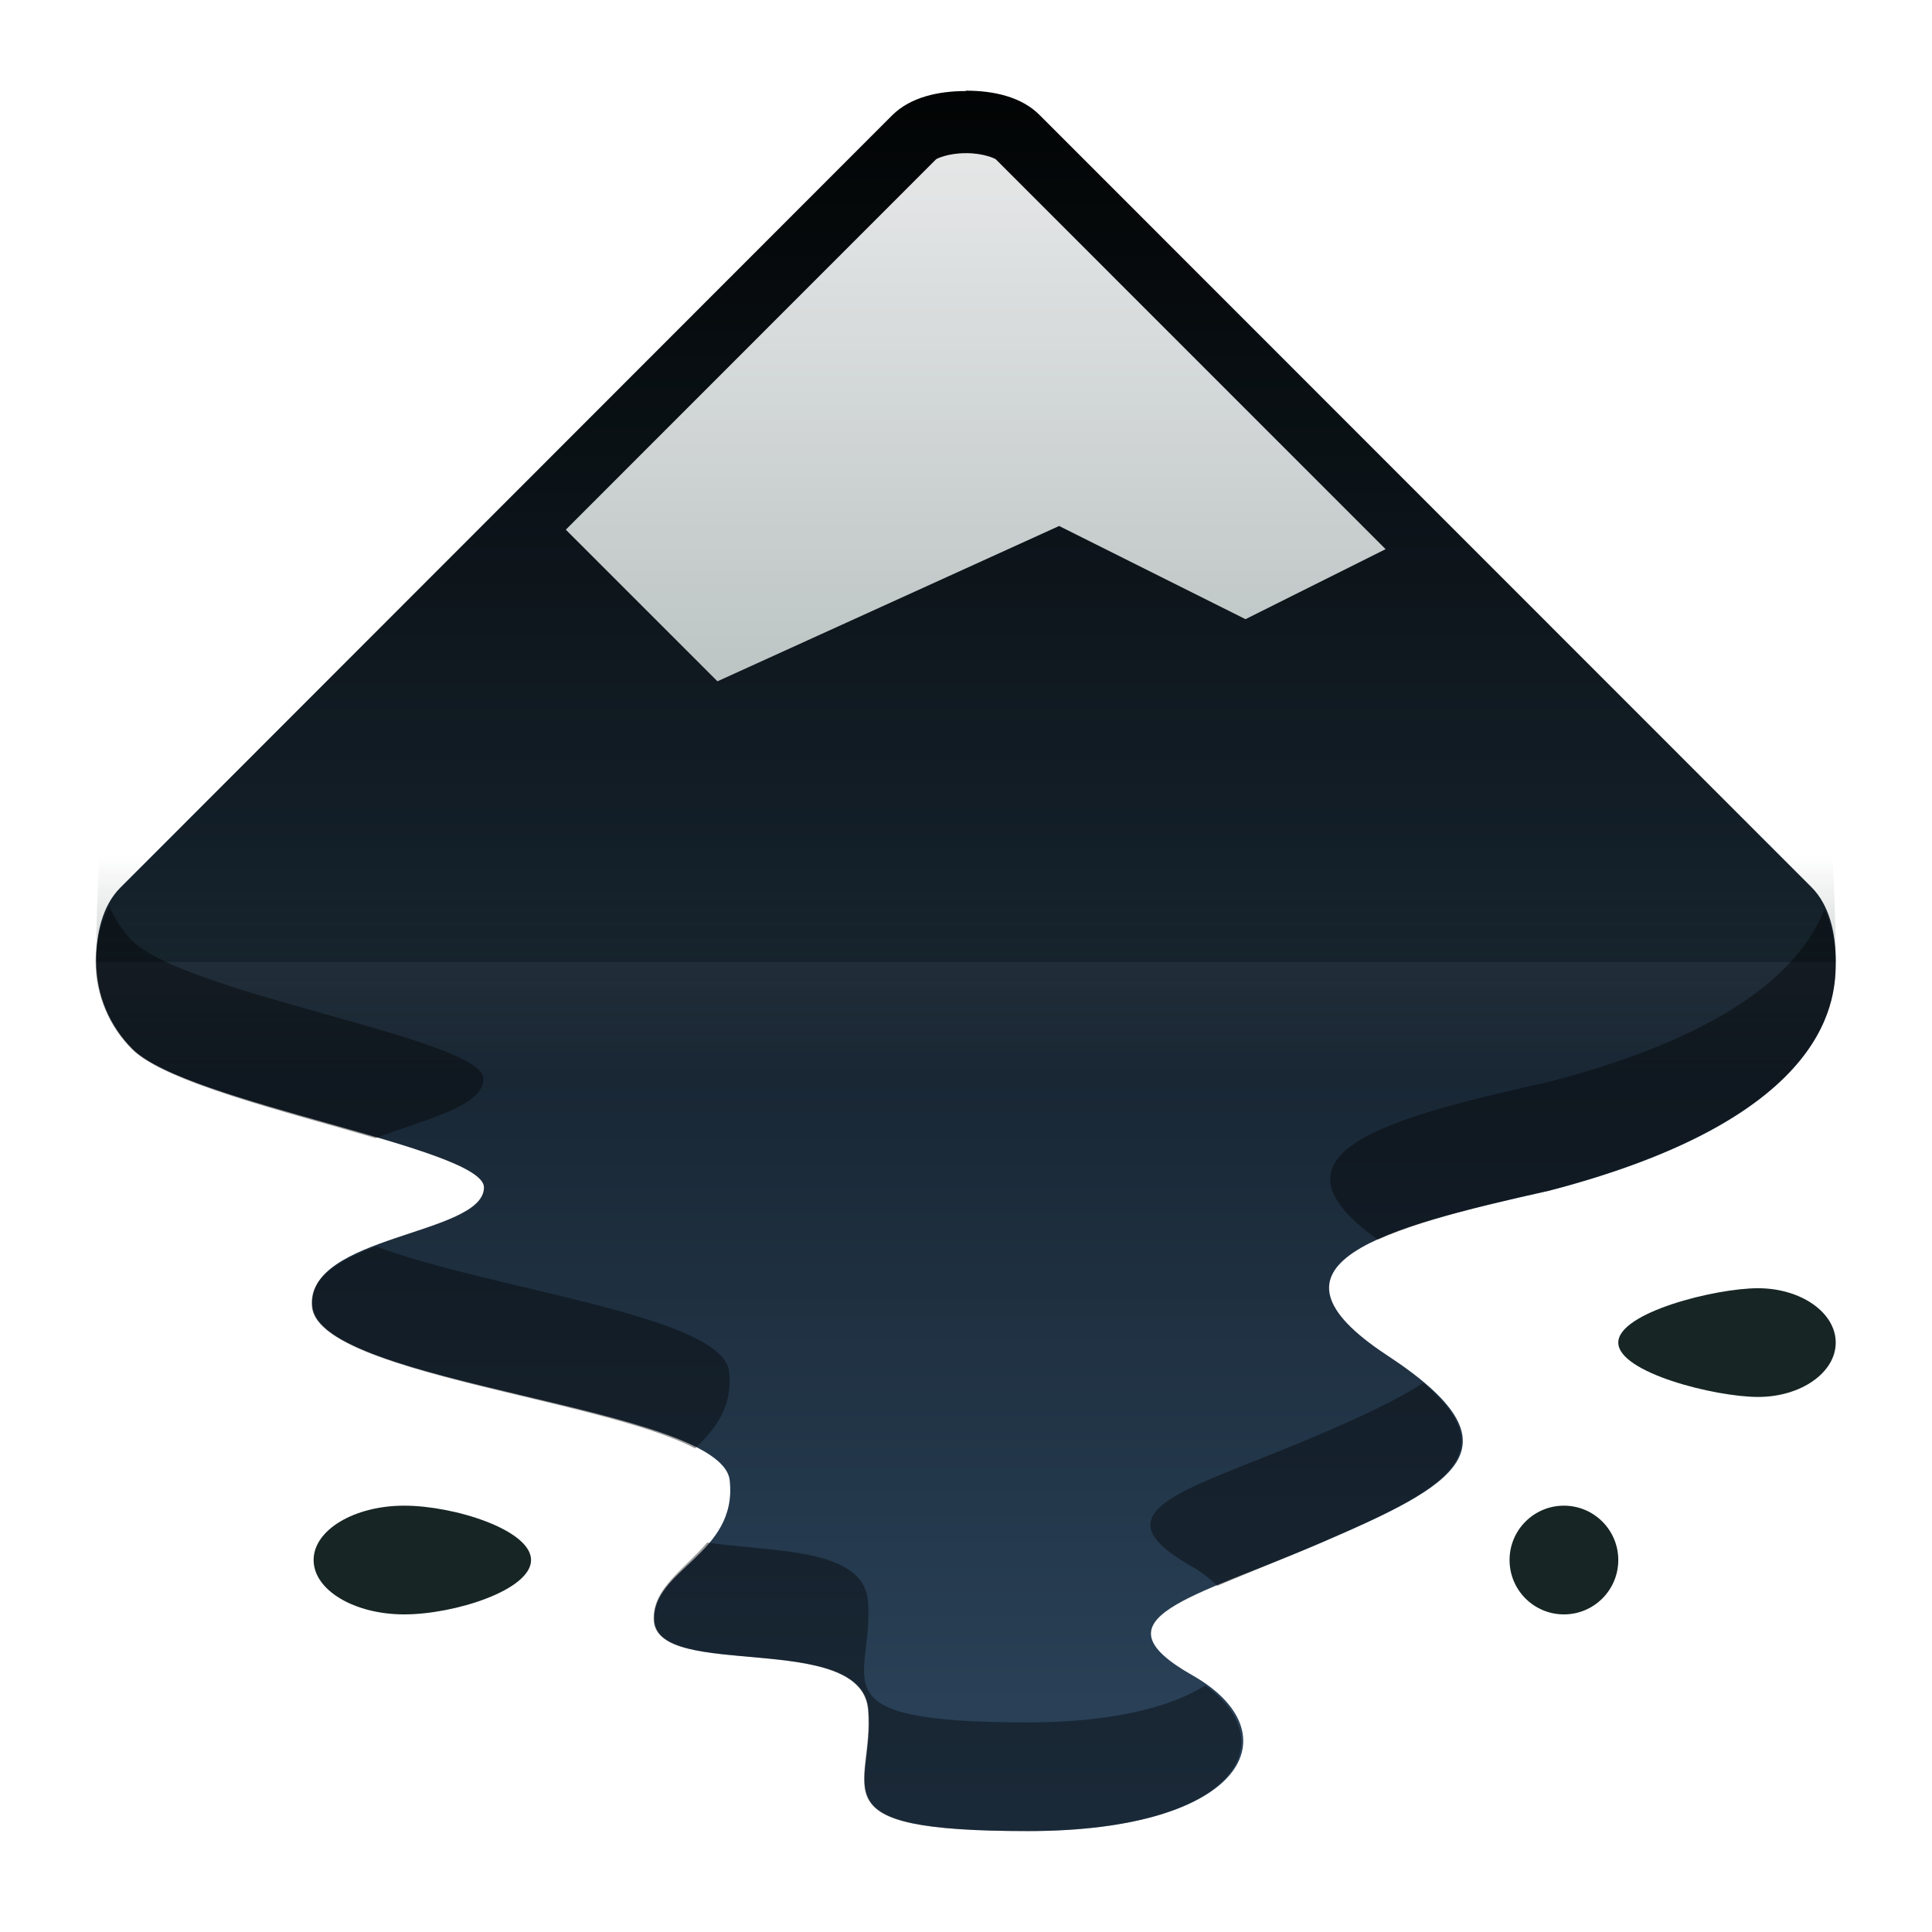
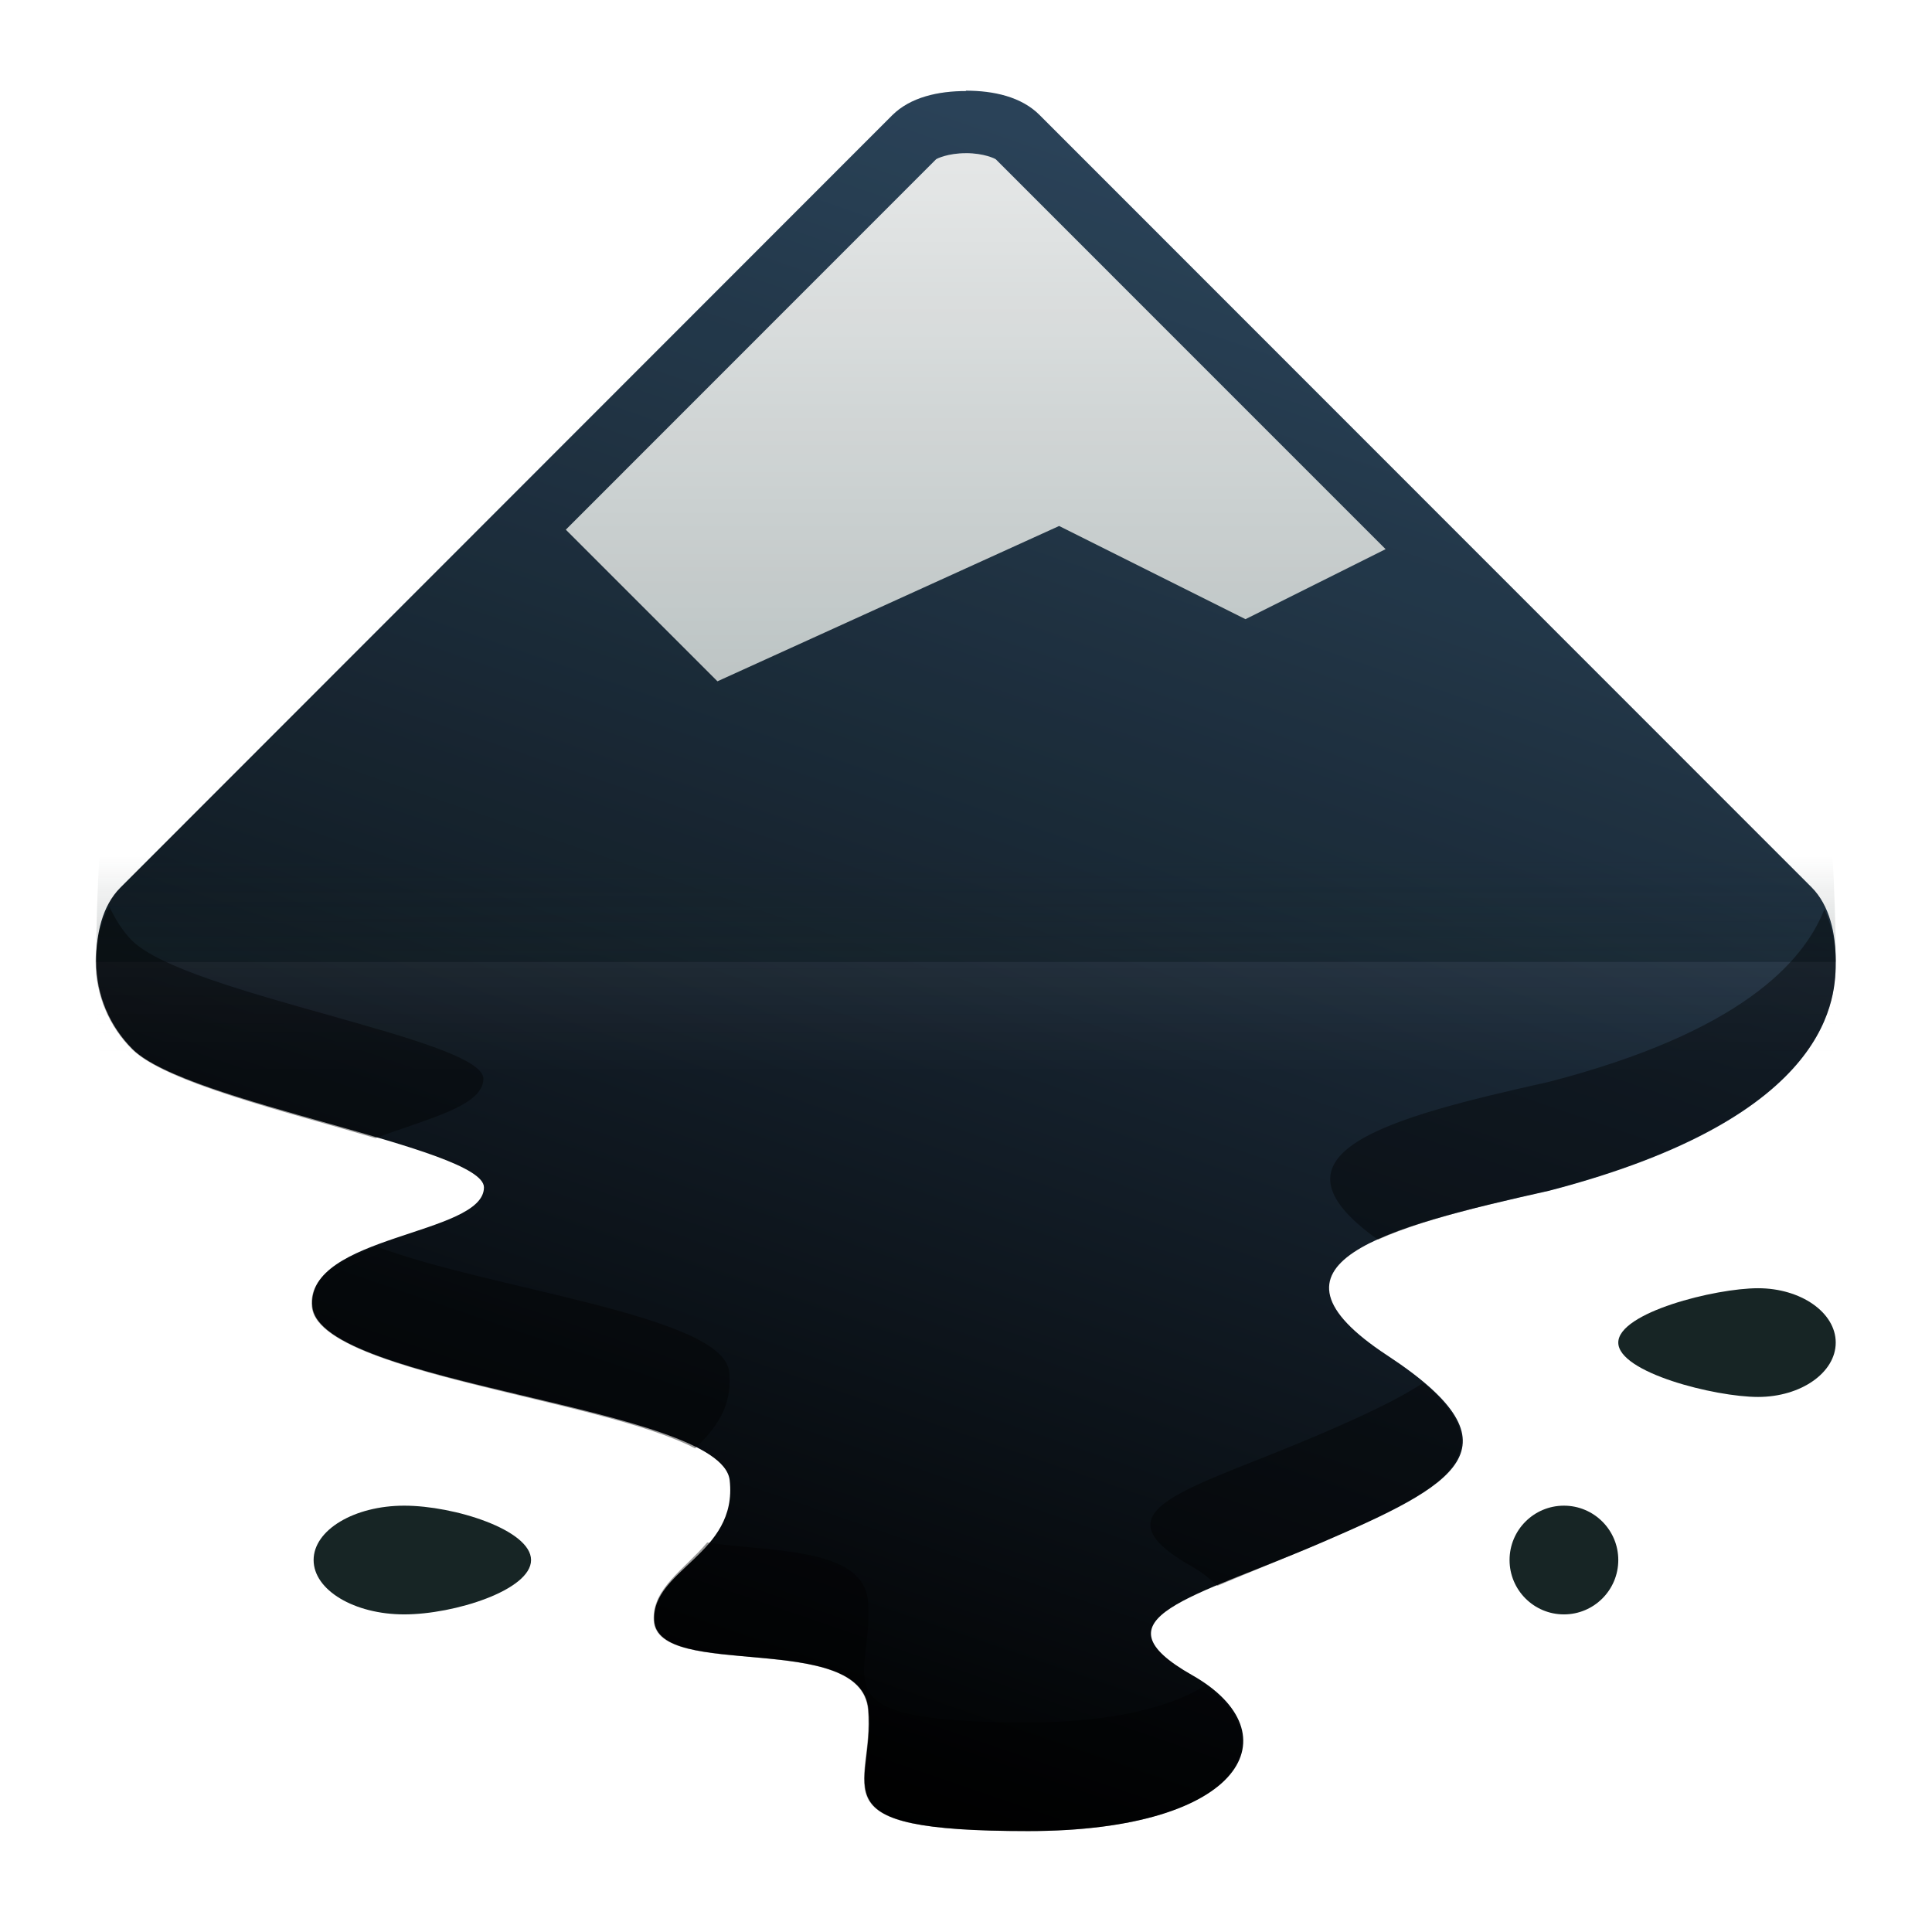
<svg xmlns="http://www.w3.org/2000/svg" id="svg2" height="16" width="16" version="1.1" viewBox="0 0 16 16">
  <defs id="defs4">
-     <linearGradient id="linearGradient13617-4" y2="1048.4" gradientUnits="userSpaceOnUse" x2="35" y1="992.36" x1="35" gradientTransform="matrix(0.9004037,0,0,0.9004037,3.186223,101.6242)">
+     <linearGradient id="linearGradient13617-4" y2="996.679" gradientUnits="userSpaceOnUse" x2="42.612" y1="1046.71" x1="25.417" gradientTransform="matrix(0.9004037,0,0,0.9004037,3.186223,101.6242)">
      <stop id="stop13613" stop-color="#172525" offset="0" style="stop-color:#000000;stop-opacity:1;" />
      <stop id="stop13615" stop-color="#375a7d" offset="1" style="stop-color:#2c455d;stop-opacity:1;" />
    </linearGradient>
    <linearGradient id="linearGradient13625-3" y2="1011.4" gradientUnits="userSpaceOnUse" x2="36" y1="994.36" x1="36" gradientTransform="matrix(0.9004037,0,0,0.9004037,3.186223,101.6242)">
      <stop id="stop13621" stop-color="#fcfcfc" offset="0" />
      <stop id="stop13623" stop-color="#cfd5d5" offset="1" />
    </linearGradient>
    <linearGradient id="linearGradient13702" y2="1019.4" gradientUnits="userSpaceOnUse" x2="13" gradientTransform="matrix(0.9004037,0,0,3.151413,3.186223,-2195.216)" y1="1020.4" x1="13">
      <stop id="stop13580" stop-color="#172525" offset="0" />
      <stop id="stop13582" stop-color="#172525" stop-opacity="0" offset="1" />
    </linearGradient>
    <linearGradient id="linearGradient13704" y2="1021.4" gradientUnits="userSpaceOnUse" x2="11" gradientTransform="matrix(0.9004037,0,0,3.151413,3.186223,-2195.216)" y1="1020.4" x1="11">
      <stop id="stop13572" stop-color="#fcfcfc" offset="0" />
      <stop id="stop13574" stop-color="#fcfcfc" stop-opacity="0" offset="1" />
    </linearGradient>
  </defs>
  <g id="layer1" transform="translate(0 -1036.4)">
    <g id="g13627-7" transform="matrix(.28571 0 0 .28571 -1.1429 752.83)">
      <path id="path13890" style="color:#000000;isolation:auto;mix-blend-mode:normal;solid-color:#000000;fill:url(#linearGradient13617-4);stroke-width:0.9;color-rendering:auto;image-rendering:auto;shape-rendering:auto" d="m 31.999,995.149 c -0.791,-1.8e-4 -1.608,0.173 -2.14,0.705 L 7.491,1018.238 c -0.53,0.53 -0.703,1.346 -0.703,2.135 0,0.995 0.403,1.895 1.055,2.546 1.565,1.565 10.185,2.852 10.185,4.008 0,1.391 -5.182,1.376 -4.973,3.461 0.227,2.273 11.857,2.881 12.096,5.03 0.239,2.149 -2.267,2.587 -2.188,4.059 0.095,1.75 6.009,0.279 6.208,2.587 0.199,2.308 -1.674,3.521 4.629,3.521 6.303,0 7.707,-2.845 4.762,-4.516 -2.945,-1.671 -0.001,-2.229 3.779,-3.86 3.78,-1.632 5.93,-2.745 1.871,-5.411 -4.059,-2.666 -0.119,-3.7 4.695,-4.774 8.303,-2.161 8.303,-5.673 8.303,-6.663 -8.82e-4,-0.789 -0.173,-1.605 -0.703,-2.135 L 34.139,995.849 c -0.532,-0.54 -1.35,-0.711 -2.14,-0.711 z" fill="url(#linearGradient13617-4)" />
      <g fill="#172525" id="g1" transform="matrix(0.9004037,0,0,0.9004037,3.186223,101.6242)">
        <path id="path13888" style="color:#000000;isolation:auto;mix-blend-mode:normal;solid-color:#000000;color-rendering:auto;image-rendering:auto;shape-rendering:auto" d="m 57.5,1030.9 c -1.381,0 -4.5,0.783 -4.5,1.75 -6e-6,0.967 3.119,1.75 4.5,1.75 1.381,0 2.5,-0.783 2.5,-1.75 6e-6,-0.967 -1.119,-1.75 -2.5,-1.75 z" />
        <path id="path13886" style="color:#000000;isolation:auto;mix-blend-mode:normal;solid-color:#000000;color-rendering:auto;image-rendering:auto;shape-rendering:auto" d="m 13.917,1037.9 c -1.611,0 -2.917,0.783 -2.917,1.75 -7e-6,0.967 1.306,1.75 2.917,1.75 1.611,0 4.083,-0.783 4.083,-1.75 7e-6,-0.967 -2.473,-1.75 -4.083,-1.75 z" />
        <path id="path13349-1-01-62" style="color:#000000;isolation:auto;mix-blend-mode:normal;solid-color:#000000;color-rendering:auto;image-rendering:auto;shape-rendering:auto" d="m 51.25,1037.9 a 1.75,1.75 0 0 0 -1.75,1.75 1.75,1.75 0 0 0 1.75,1.75 1.75,1.75 0 0 0 1.75,-1.75 1.75,1.75 0 0 0 -1.75,-1.75 z" />
      </g>
      <path id="path13349-1-0-4" style="color:#000000;isolation:auto;mix-blend-mode:normal;solid-color:#000000;fill:url(#linearGradient13625-3);stroke-width:0.9;color-rendering:auto;image-rendering:auto;shape-rendering:auto" d="m 31.999,996.95 c -0.527,-9e-5 -0.849,0.16 -0.867,0.178 l -10.731,10.735 4.395,4.395 9.904,-4.502 5.402,2.701 4.061,-2.029 -11.297,-11.299 c -0.018,-0.018 -0.34,-0.18 -0.867,-0.18 z" fill="url(#linearGradient13625-3)" />
      <path id="path13349-1-01-2-5" opacity="0.1" style="color:#000000;isolation:auto;mix-blend-mode:normal;solid-color:#000000;stroke-width:0.9;color-rendering:auto;image-rendering:auto;shape-rendering:auto" d="m 31.999,995.149 c -0.791,-1.8e-4 -1.608,0.173 -2.14,0.705 L 7.491,1018.226 c -0.53,0.53 -0.702,1.346 -0.703,2.135 H 57.21 c -8.82e-4,-0.789 -0.173,-1.605 -0.703,-2.135 L 34.139,995.854 c -0.532,-0.532 -1.35,-0.705 -2.14,-0.705 z" fill="#172525" />
      <path id="rect13566-5" opacity="0.2" style="color:#000000;isolation:auto;mix-blend-mode:normal;solid-color:#000000;fill:url(#linearGradient13702);stroke-width:0.9;color-rendering:auto;image-rendering:auto;shape-rendering:auto" d="m 6.886,1017.245 c -0.062,1.028 -0.098,2.089 -0.098,3.151 H 57.21 c -3.4e-4,-1.062 -0.037,-2.123 -0.098,-3.151 H 6.887 Z" fill="url(#linearGradient13702)" />
      <path id="rect13568-0" opacity="0.05" style="color:#000000;isolation:auto;mix-blend-mode:normal;solid-color:#000000;fill:url(#linearGradient13704);stroke-width:0.9;color-rendering:auto;image-rendering:auto;shape-rendering:auto" d="m 6.788,1020.396 c 0,1.095 0.053,2.139 0.128,3.151 H 57.125 c 0.069,-1.312 0.086,-2.447 0.086,-3.151 H 38.846 6.788 Z" fill="url(#linearGradient13704)" />
      <path id="path13890-9" opacity="0.4" style="color:#000000;isolation:auto;mix-blend-mode:normal;solid-color:#000000;fill:#000000;fill-opacity:1;stroke-width:3.151;color-rendering:auto;image-rendering:auto;shape-rendering:auto" d="m 7.166,1018.786 c -0.247,0.479 -0.393,1.021 -0.394,1.588 0,0.995 0.401,1.897 1.053,2.548 0.955,0.955 4.413,1.798 7.06,2.579 1.427,-0.548 3.127,-0.913 3.127,-1.723 0,-1.156 -8.622,-2.442 -10.187,-4.007 -0.28,-0.28 -0.483,-0.625 -0.659,-0.985 z m 49.701,0.117 c -0.605,1.495 -2.414,3.528 -7.977,4.967 -4.684,1.045 -8.477,2.065 -4.949,4.573 1.189,-0.541 2.977,-0.982 4.949,-1.422 8.32,-2.175 8.32,-5.673 8.32,-6.681 -5.36e-4,-0.519 -0.124,-1.018 -0.326,-1.471 z m -41.964,9.737 c -1.033,0.395 -1.953,0.871 -1.865,1.748 0.191,1.905 8.321,2.652 11.11,4.105 0.567,-0.55 1.101,-1.186 0.985,-2.228 -0.181,-1.629 -6.886,-2.371 -10.23,-3.625 z m 30.351,3.952 c -0.725,0.48 -1.728,0.946 -2.93,1.465 -3.779,1.631 -6.724,2.188 -3.779,3.859 0.305,0.173 0.534,0.366 0.745,0.56 0.861,-0.365 1.861,-0.761 3.034,-1.268 3.377,-1.458 5.42,-2.509 2.93,-4.616 z m -20.755,4.629 c -0.669,0.787 -1.601,1.336 -1.551,2.259 0.095,1.75 6.012,0.277 6.21,2.585 0.199,2.308 -1.674,3.521 4.629,3.521 5.958,0 7.484,-2.533 5.152,-4.222 -1,0.628 -2.69,1.071 -5.152,1.071 -6.303,0 -4.43,-1.213 -4.629,-3.521 -0.136,-1.574 -2.866,-1.414 -4.659,-1.693 z" fill="#172525" />
    </g>
  </g>
</svg>
